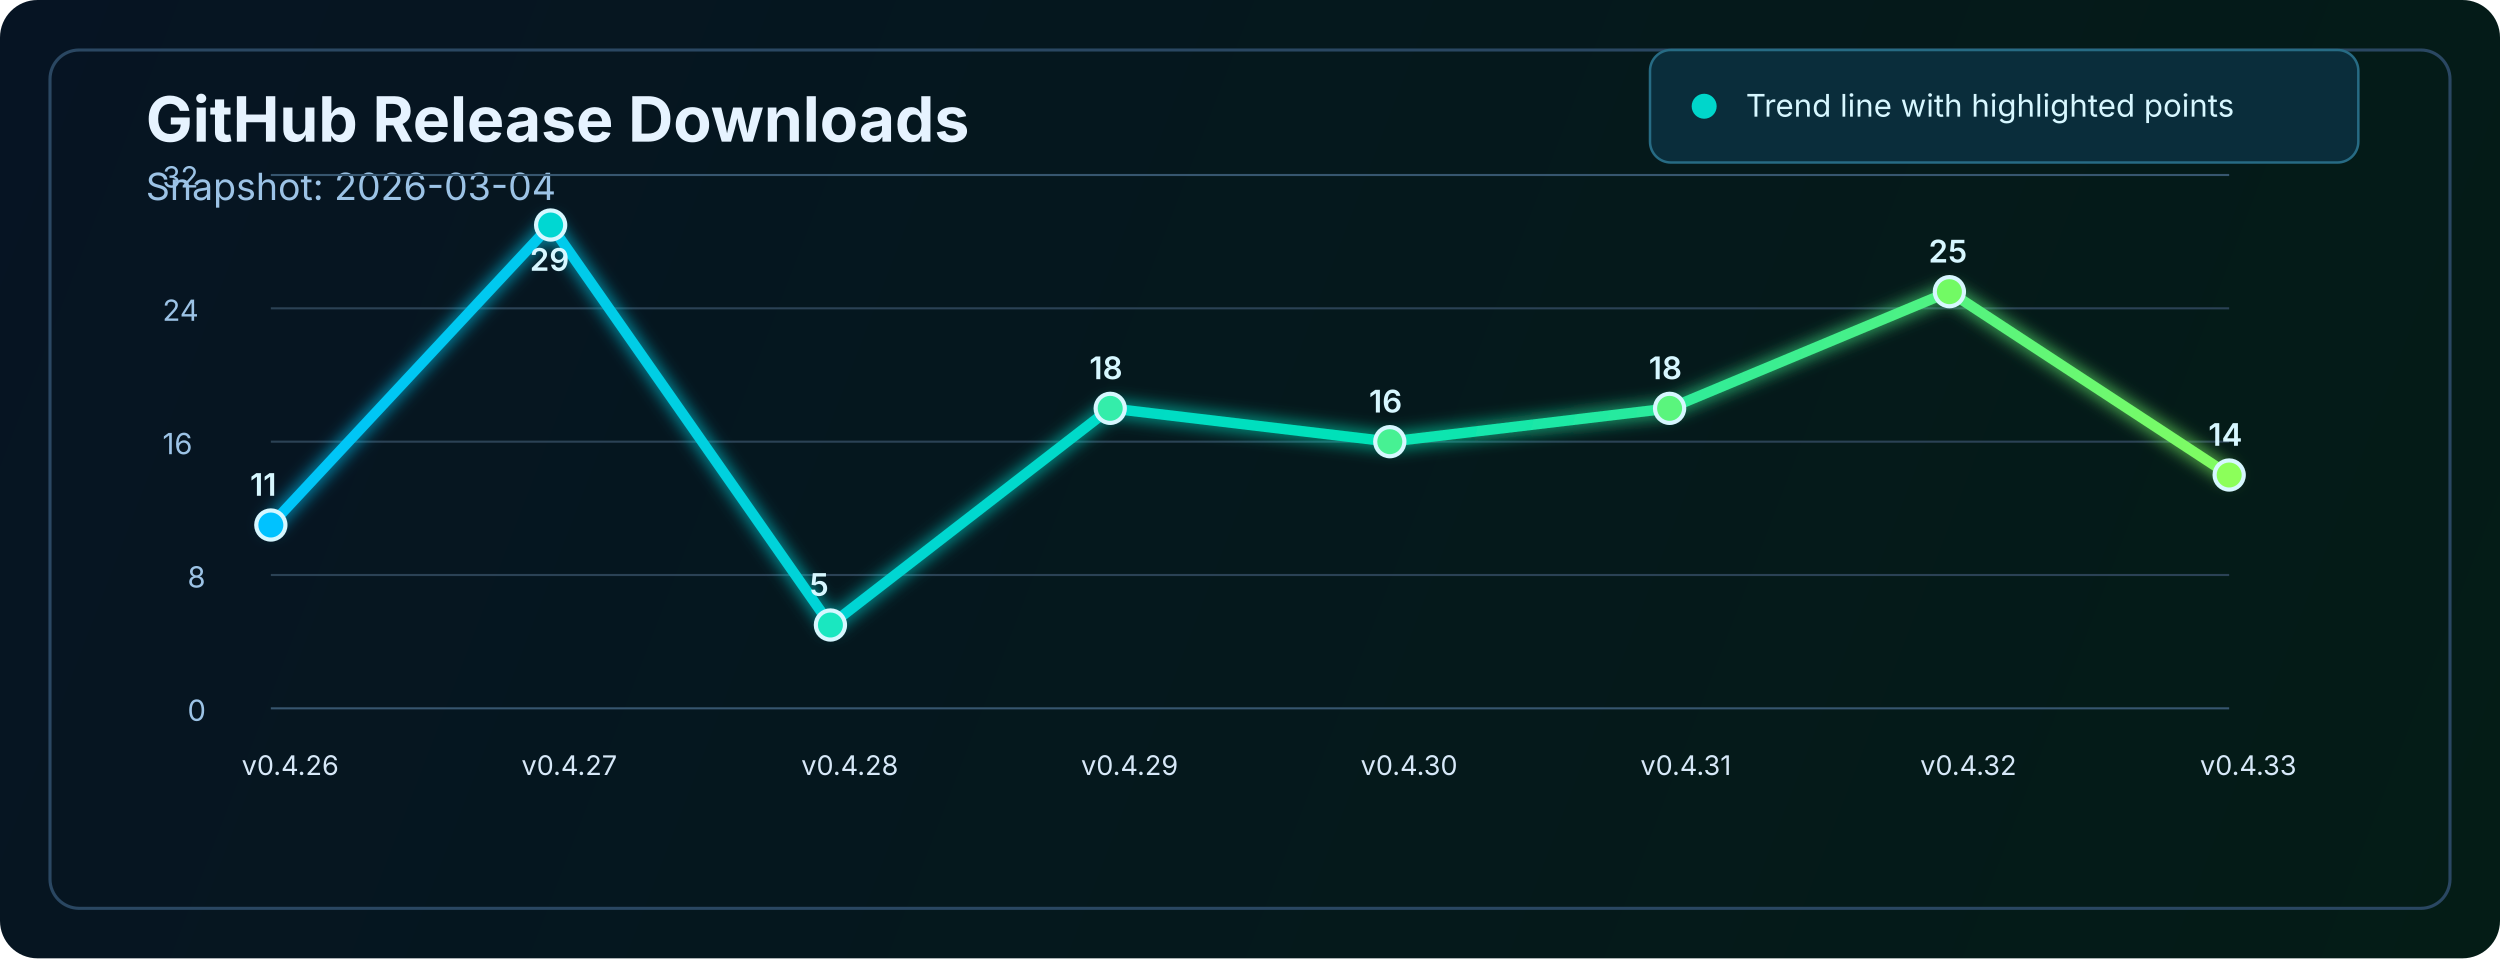
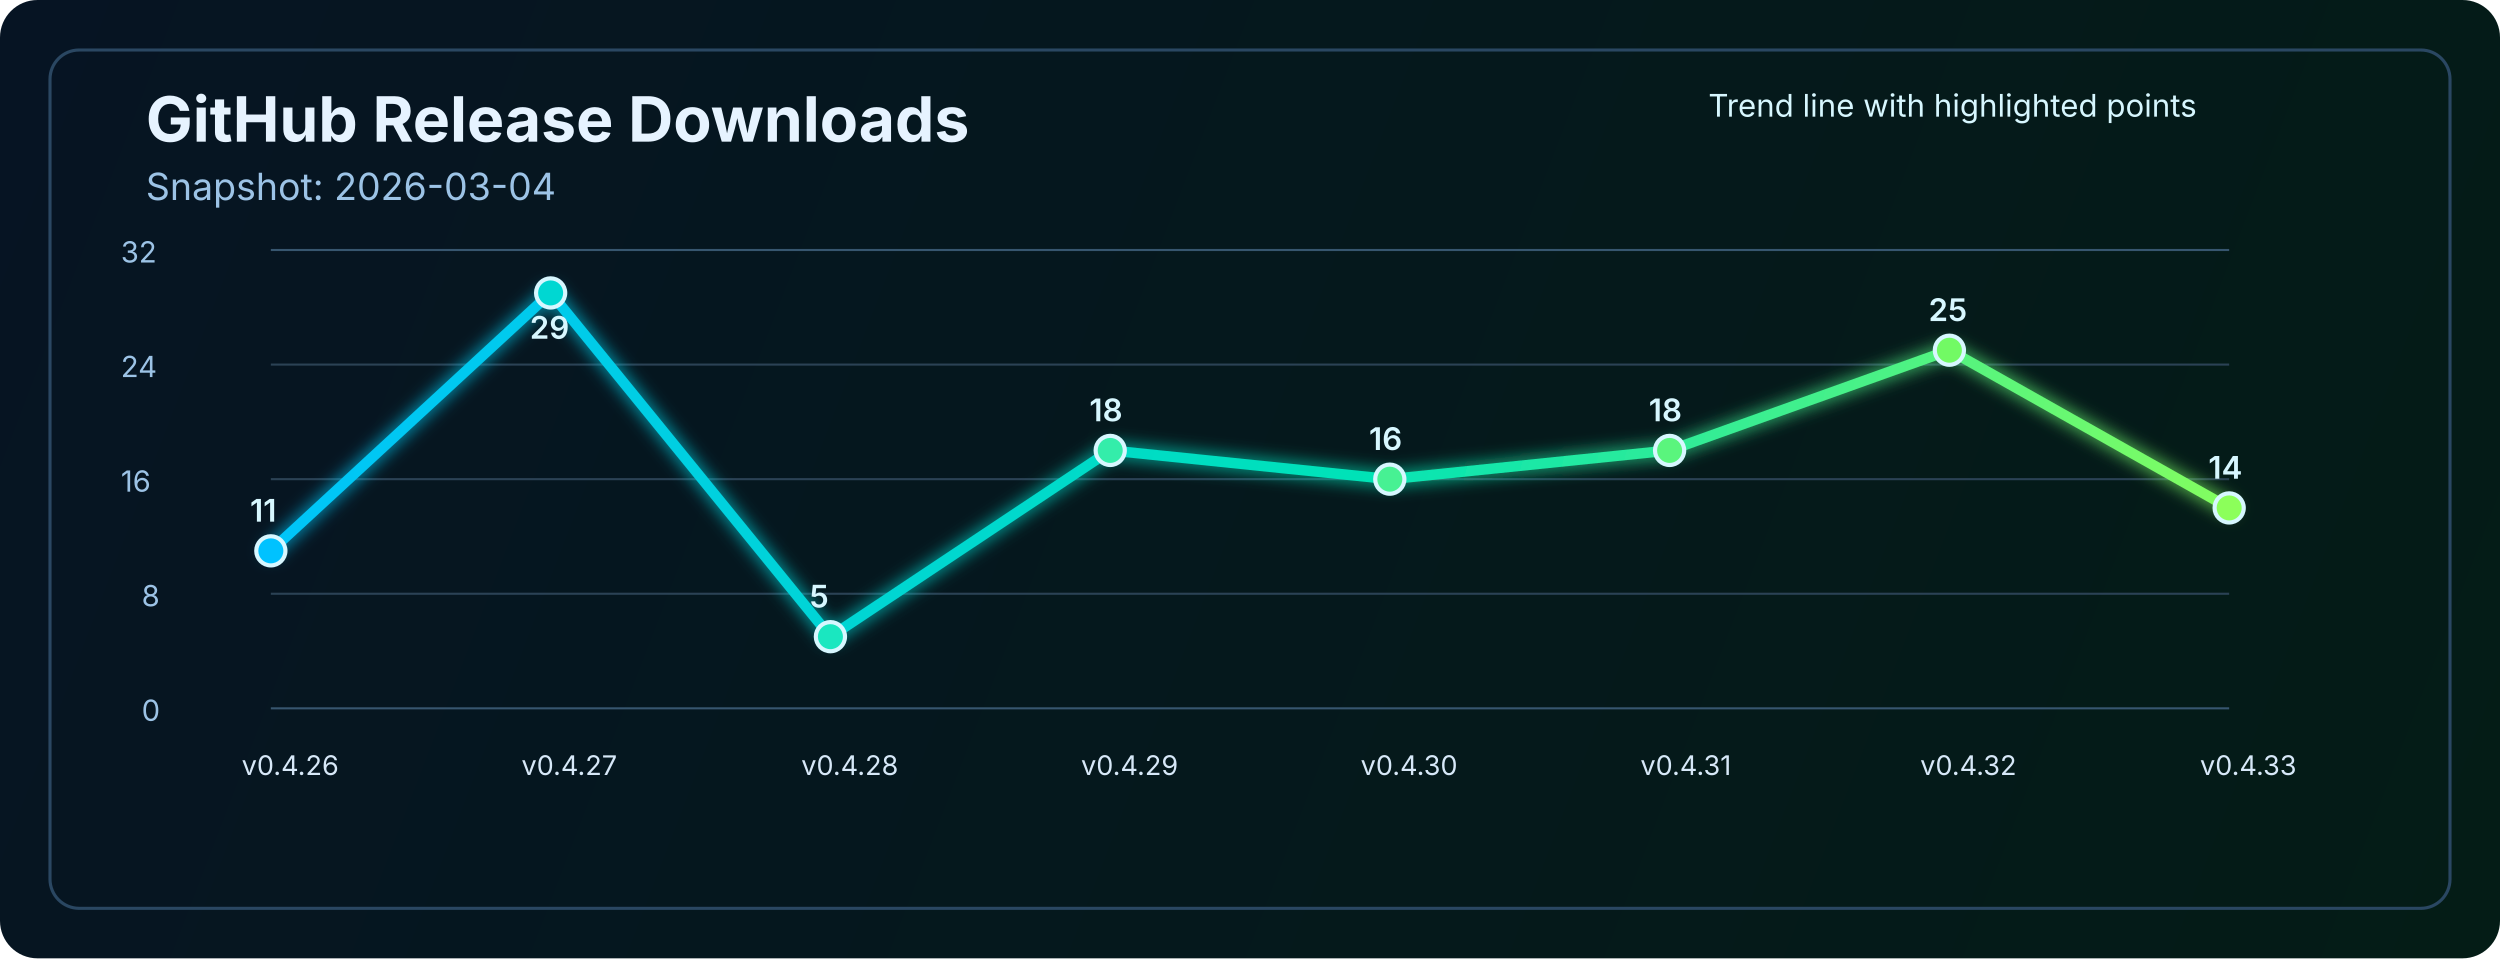
<svg xmlns="http://www.w3.org/2000/svg" width="1200" height="460" viewBox="0 0 1200 460" fill="none" role="img" aria-labelledby="title desc">
  <defs>
    <linearGradient id="bg" x1="0" y1="0" x2="1200" y2="460" gradientUnits="userSpaceOnUse">
      <stop stop-color="#061423" />
      <stop offset="1" stop-color="#041C16" />
    </linearGradient>
    <linearGradient id="line" x1="130" y1="86" x2="1070" y2="340" gradientUnits="userSpaceOnUse">
      <stop stop-color="#00C2FF" />
      <stop offset="0.55" stop-color="#00E2B8" />
      <stop offset="1" stop-color="#8CFF5A" />
    </linearGradient>
    <filter id="glow" x="-50%" y="-50%" width="200%" height="200%">
      <feGaussianBlur stdDeviation="4" result="blur" />
      <feMerge>
        <feMergeNode in="blur" />
        <feMergeNode in="SourceGraphic" />
      </feMerge>
    </filter>
  </defs>
  <rect width="1200" height="460" rx="18" fill="url(#bg)" />
  <rect x="24" y="24" width="1152" height="412" rx="14" stroke="#2A4762" stroke-width="1.5" />
  <text x="70" y="68" fill="#E6F3FF" font-size="30" font-family="SF Pro Display, -apple-system, BlinkMacSystemFont, Segoe UI, sans-serif" font-weight="700">GitHub Release Downloads</text>
  <text x="70" y="96" fill="#9CC3E6" font-size="18" font-family="SF Pro Text, -apple-system, BlinkMacSystemFont, Segoe UI, sans-serif">Snapshot: 2026-03-04</text>
  <line x1="130" y1="340.0" x2="1070" y2="340.0" stroke="#37566F" stroke-width="1" />
-   <line x1="130" y1="276.0" x2="1070" y2="276.0" stroke="#2B4255" stroke-width="1" />
-   <line x1="130" y1="212.0" x2="1070" y2="212.0" stroke="#2B4255" stroke-width="1" />
-   <line x1="130" y1="148.0" x2="1070" y2="148.0" stroke="#2B4255" stroke-width="1" />
-   <line x1="130" y1="84.0" x2="1070" y2="84.0" stroke="#37566F" stroke-width="1" />
-   <text x="90" y="346.0" fill="#9CC3E6" font-size="14" font-family="SF Pro Text, -apple-system, BlinkMacSystemFont, Segoe UI, sans-serif">0</text>
-   <text x="90" y="282.0" fill="#9CC3E6" font-size="14" font-family="SF Pro Text, -apple-system, BlinkMacSystemFont, Segoe UI, sans-serif">8</text>
-   <text x="78" y="218.0" fill="#9CC3E6" font-size="14" font-family="SF Pro Text, -apple-system, BlinkMacSystemFont, Segoe UI, sans-serif">16</text>
-   <text x="78" y="154.0" fill="#9CC3E6" font-size="14" font-family="SF Pro Text, -apple-system, BlinkMacSystemFont, Segoe UI, sans-serif">24</text>
-   <text x="78" y="90.0" fill="#9CC3E6" font-size="14" font-family="SF Pro Text, -apple-system, BlinkMacSystemFont, Segoe UI, sans-serif">32</text>
-   <polyline points="130.0,252.0 264.3,108.0 398.6,300.0 532.9,196.0 667.1,212.0 801.4,196.0 935.7,140.0 1070.0,228.0" fill="none" stroke="url(#line)" stroke-width="5" stroke-linecap="round" stroke-linejoin="round" filter="url(#glow)" />
-   <circle cx="130.0" cy="252.0" r="7" fill="#00C2FF" stroke="#D7F7FF" stroke-width="2" />
-   <circle cx="264.3" cy="108.0" r="7" fill="#00D7D2" stroke="#D7F7FF" stroke-width="2" />
-   <circle cx="398.6" cy="300.0" r="7" fill="#1AE7C0" stroke="#D7F7FF" stroke-width="2" />
-   <circle cx="532.9" cy="196.0" r="7" fill="#34EDAA" stroke="#D7F7FF" stroke-width="2" />
-   <circle cx="667.1" cy="212.0" r="7" fill="#47F193" stroke="#D7F7FF" stroke-width="2" />
-   <circle cx="801.4" cy="196.0" r="7" fill="#5AF57D" stroke="#D7F7FF" stroke-width="2" />
-   <circle cx="935.7" cy="140.0" r="7" fill="#72FA64" stroke="#D7F7FF" stroke-width="2" />
-   <circle cx="1070.0" cy="228.0" r="7" fill="#8CFF5A" stroke="#D7F7FF" stroke-width="2" />
+   <line x1="130" y1="285.0" x2="1070" y2="285.0" stroke="#2B4255" stroke-width="1" />
+   <line x1="130" y1="230.0" x2="1070" y2="230.0" stroke="#2B4255" stroke-width="1" />
+   <line x1="130" y1="175.0" x2="1070" y2="175.0" stroke="#2B4255" stroke-width="1" />
+   <line x1="130" y1="120.0" x2="1070" y2="120.0" stroke="#37566F" stroke-width="1" />
+   <text x="68" y="346.0" fill="#9CC3E6" font-size="14" font-family="SF Pro Text, -apple-system, BlinkMacSystemFont, Segoe UI, sans-serif">0</text>
+   <text x="68" y="291.0" fill="#9CC3E6" font-size="14" font-family="SF Pro Text, -apple-system, BlinkMacSystemFont, Segoe UI, sans-serif">8</text>
+   <text x="58" y="236.0" fill="#9CC3E6" font-size="14" font-family="SF Pro Text, -apple-system, BlinkMacSystemFont, Segoe UI, sans-serif">16</text>
+   <text x="58" y="181.0" fill="#9CC3E6" font-size="14" font-family="SF Pro Text, -apple-system, BlinkMacSystemFont, Segoe UI, sans-serif">24</text>
+   <text x="58" y="126.0" fill="#9CC3E6" font-size="14" font-family="SF Pro Text, -apple-system, BlinkMacSystemFont, Segoe UI, sans-serif">32</text>
+   <polyline points="130.0,264.4 264.3,140.6 398.6,305.6 532.9,216.2 667.1,230.0 801.4,216.2 935.7,168.1 1070.0,243.8" fill="none" stroke="url(#line)" stroke-width="5" stroke-linecap="round" stroke-linejoin="round" filter="url(#glow)" />
+   <circle cx="130.0" cy="264.4" r="7" fill="#00C2FF" stroke="#D7F7FF" stroke-width="2" />
+   <circle cx="264.3" cy="140.6" r="7" fill="#00D7D2" stroke="#D7F7FF" stroke-width="2" />
+   <circle cx="398.6" cy="305.6" r="7" fill="#1AE7C0" stroke="#D7F7FF" stroke-width="2" />
+   <circle cx="532.9" cy="216.2" r="7" fill="#34EDAA" stroke="#D7F7FF" stroke-width="2" />
+   <circle cx="667.1" cy="230.0" r="7" fill="#47F193" stroke="#D7F7FF" stroke-width="2" />
+   <circle cx="801.4" cy="216.2" r="7" fill="#5AF57D" stroke="#D7F7FF" stroke-width="2" />
+   <circle cx="935.7" cy="168.1" r="7" fill="#72FA64" stroke="#D7F7FF" stroke-width="2" />
+   <circle cx="1070.0" cy="243.8" r="7" fill="#8CFF5A" stroke="#D7F7FF" stroke-width="2" />
  <text x="116.0" y="372" fill="#D7E8F8" font-size="13" font-family="SF Pro Text, -apple-system, BlinkMacSystemFont, Segoe UI, sans-serif">v0.4.26</text>
  <text x="250.3" y="372" fill="#D7E8F8" font-size="13" font-family="SF Pro Text, -apple-system, BlinkMacSystemFont, Segoe UI, sans-serif">v0.4.27</text>
  <text x="384.6" y="372" fill="#D7E8F8" font-size="13" font-family="SF Pro Text, -apple-system, BlinkMacSystemFont, Segoe UI, sans-serif">v0.4.28</text>
  <text x="518.9" y="372" fill="#D7E8F8" font-size="13" font-family="SF Pro Text, -apple-system, BlinkMacSystemFont, Segoe UI, sans-serif">v0.4.29</text>
  <text x="653.1" y="372" fill="#D7E8F8" font-size="13" font-family="SF Pro Text, -apple-system, BlinkMacSystemFont, Segoe UI, sans-serif">v0.4.30</text>
  <text x="787.4" y="372" fill="#D7E8F8" font-size="13" font-family="SF Pro Text, -apple-system, BlinkMacSystemFont, Segoe UI, sans-serif">v0.4.31</text>
  <text x="921.7" y="372" fill="#D7E8F8" font-size="13" font-family="SF Pro Text, -apple-system, BlinkMacSystemFont, Segoe UI, sans-serif">v0.4.32</text>
  <text x="1056.0" y="372" fill="#D7E8F8" font-size="13" font-family="SF Pro Text, -apple-system, BlinkMacSystemFont, Segoe UI, sans-serif">v0.4.33</text>
-   <text x="120.0" y="238.0" fill="#D7F7FF" font-size="15" font-family="SF Pro Text, -apple-system, BlinkMacSystemFont, Segoe UI, sans-serif" font-weight="600">11</text>
-   <text x="254.3" y="130.0" fill="#D7F7FF" font-size="15" font-family="SF Pro Text, -apple-system, BlinkMacSystemFont, Segoe UI, sans-serif" font-weight="600">29</text>
-   <text x="388.6" y="286.0" fill="#D7F7FF" font-size="15" font-family="SF Pro Text, -apple-system, BlinkMacSystemFont, Segoe UI, sans-serif" font-weight="600">5</text>
-   <text x="522.9" y="182.0" fill="#D7F7FF" font-size="15" font-family="SF Pro Text, -apple-system, BlinkMacSystemFont, Segoe UI, sans-serif" font-weight="600">18</text>
-   <text x="657.1" y="198.0" fill="#D7F7FF" font-size="15" font-family="SF Pro Text, -apple-system, BlinkMacSystemFont, Segoe UI, sans-serif" font-weight="600">16</text>
-   <text x="791.4" y="182.0" fill="#D7F7FF" font-size="15" font-family="SF Pro Text, -apple-system, BlinkMacSystemFont, Segoe UI, sans-serif" font-weight="600">18</text>
-   <text x="925.7" y="126.0" fill="#D7F7FF" font-size="15" font-family="SF Pro Text, -apple-system, BlinkMacSystemFont, Segoe UI, sans-serif" font-weight="600">25</text>
-   <text x="1060.0" y="214.0" fill="#D7F7FF" font-size="15" font-family="SF Pro Text, -apple-system, BlinkMacSystemFont, Segoe UI, sans-serif" font-weight="600">14</text>
-   <rect x="792" y="24" width="340" height="54" rx="10" fill="#0A2D3B" stroke="#276B84" stroke-width="1.2" />
-   <circle cx="818" cy="51" r="6" fill="#00D6CB" />
-   <text x="838" y="56" fill="#D7F7FF" font-size="15" font-family="SF Pro Text, -apple-system, BlinkMacSystemFont, Segoe UI, sans-serif">Trend line with highlighted points</text>
+   <text x="120.0" y="250.4" fill="#D7F7FF" font-size="15" font-family="SF Pro Text, -apple-system, BlinkMacSystemFont, Segoe UI, sans-serif" font-weight="600">11</text>
+   <text x="254.3" y="162.6" fill="#D7F7FF" font-size="15" font-family="SF Pro Text, -apple-system, BlinkMacSystemFont, Segoe UI, sans-serif" font-weight="600">29</text>
+   <text x="388.6" y="291.6" fill="#D7F7FF" font-size="15" font-family="SF Pro Text, -apple-system, BlinkMacSystemFont, Segoe UI, sans-serif" font-weight="600">5</text>
+   <text x="522.9" y="202.2" fill="#D7F7FF" font-size="15" font-family="SF Pro Text, -apple-system, BlinkMacSystemFont, Segoe UI, sans-serif" font-weight="600">18</text>
+   <text x="657.1" y="216.0" fill="#D7F7FF" font-size="15" font-family="SF Pro Text, -apple-system, BlinkMacSystemFont, Segoe UI, sans-serif" font-weight="600">16</text>
+   <text x="791.4" y="202.2" fill="#D7F7FF" font-size="15" font-family="SF Pro Text, -apple-system, BlinkMacSystemFont, Segoe UI, sans-serif" font-weight="600">18</text>
+   <text x="925.7" y="154.1" fill="#D7F7FF" font-size="15" font-family="SF Pro Text, -apple-system, BlinkMacSystemFont, Segoe UI, sans-serif" font-weight="600">25</text>
+   <text x="1060.0" y="229.8" fill="#D7F7FF" font-size="15" font-family="SF Pro Text, -apple-system, BlinkMacSystemFont, Segoe UI, sans-serif" font-weight="600">14</text>
+   <text x="820" y="56" fill="#D7F7FF" font-size="15" font-family="SF Pro Text, -apple-system, BlinkMacSystemFont, Segoe UI, sans-serif">Trend line with highlighted points</text>
</svg>
